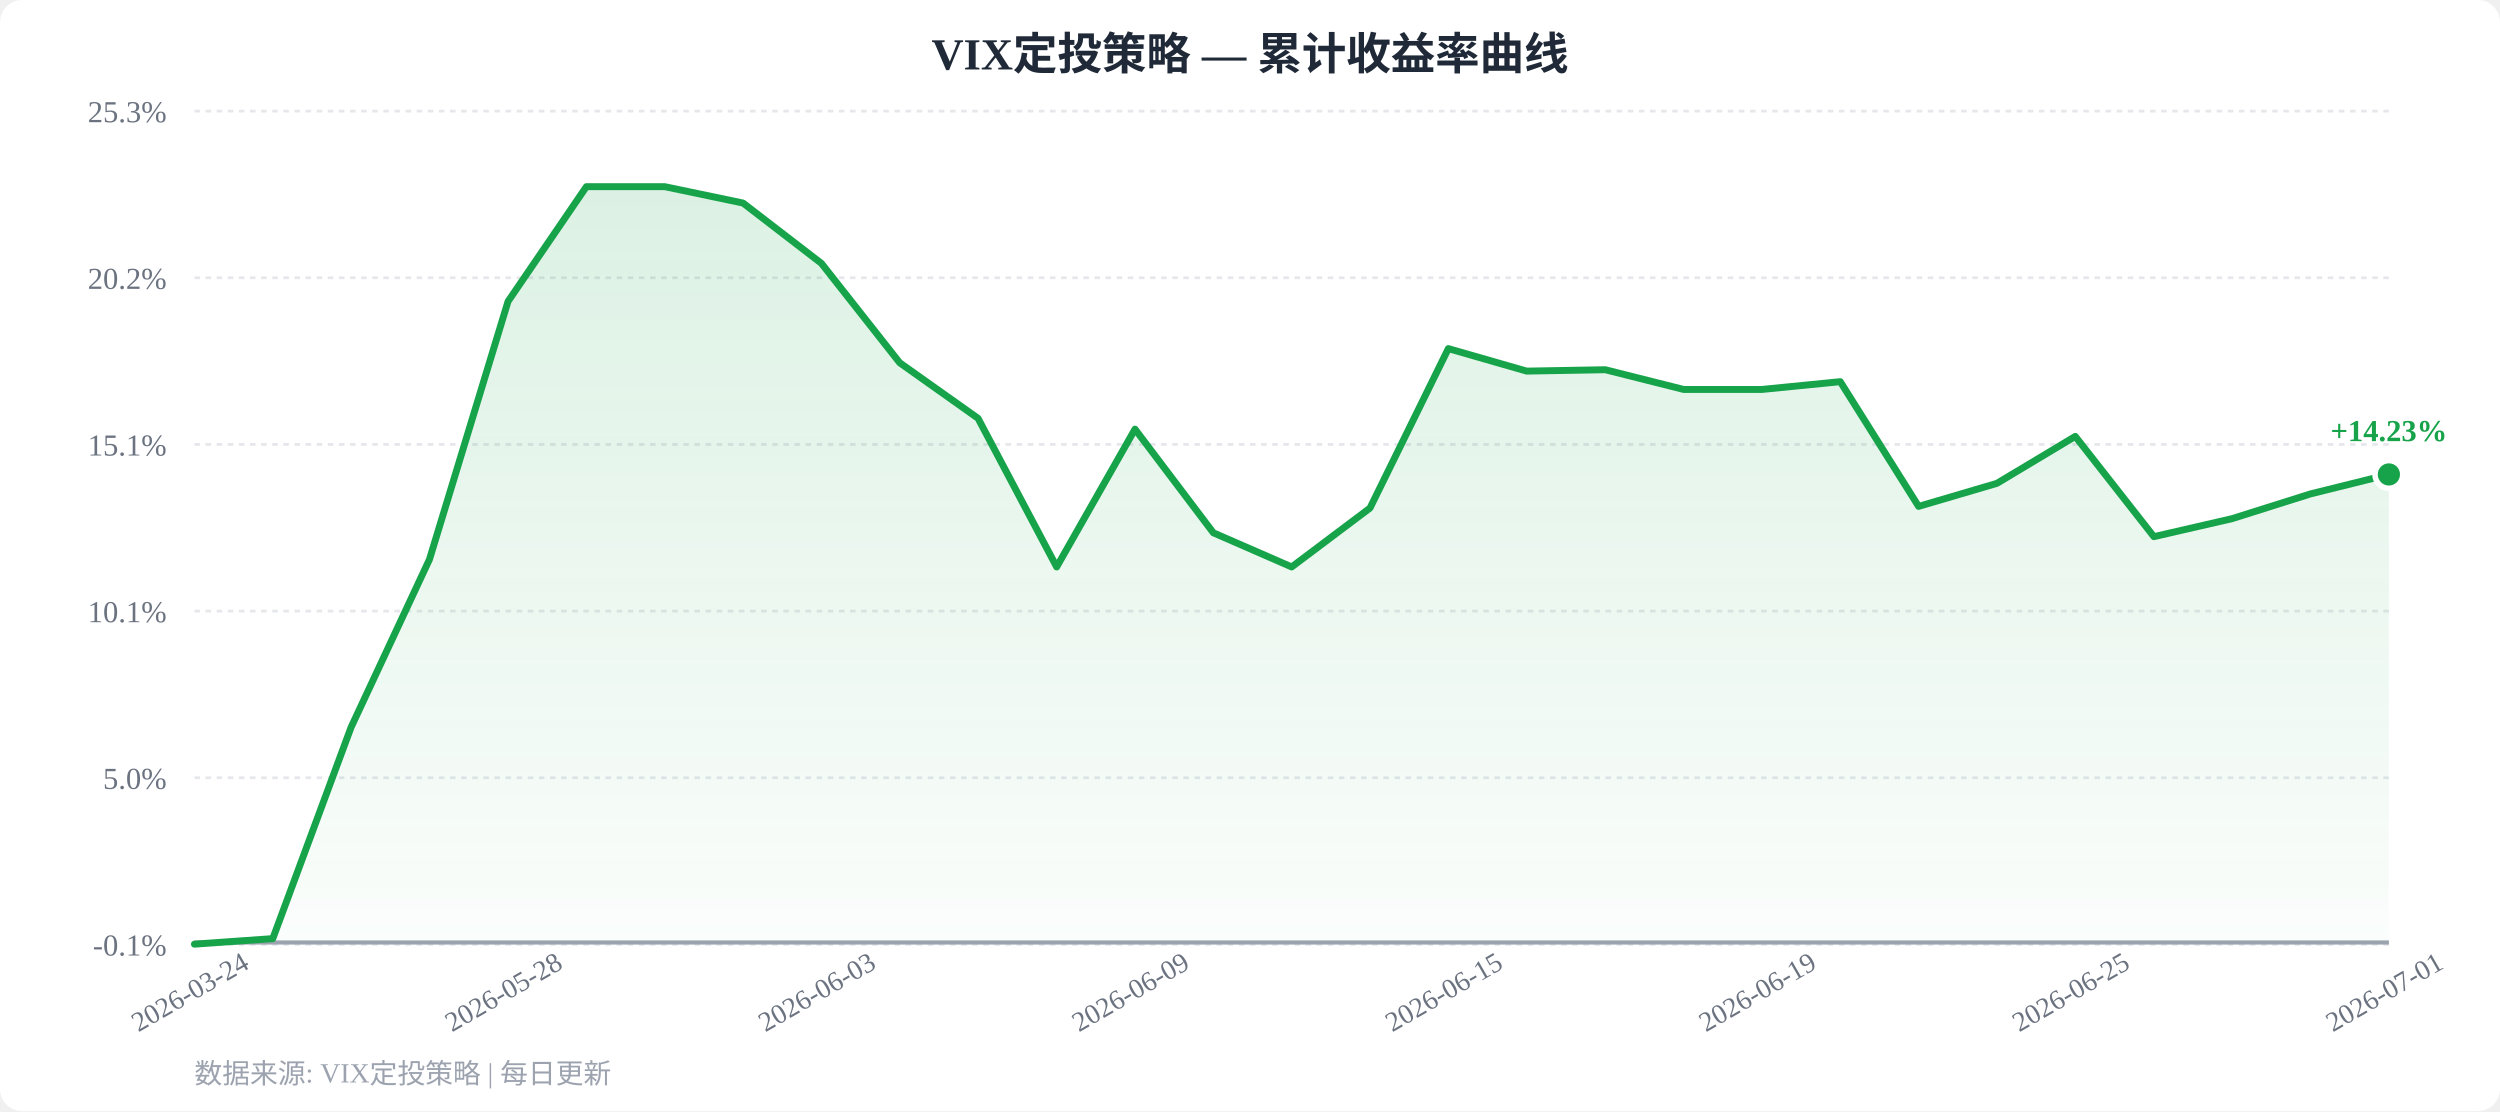
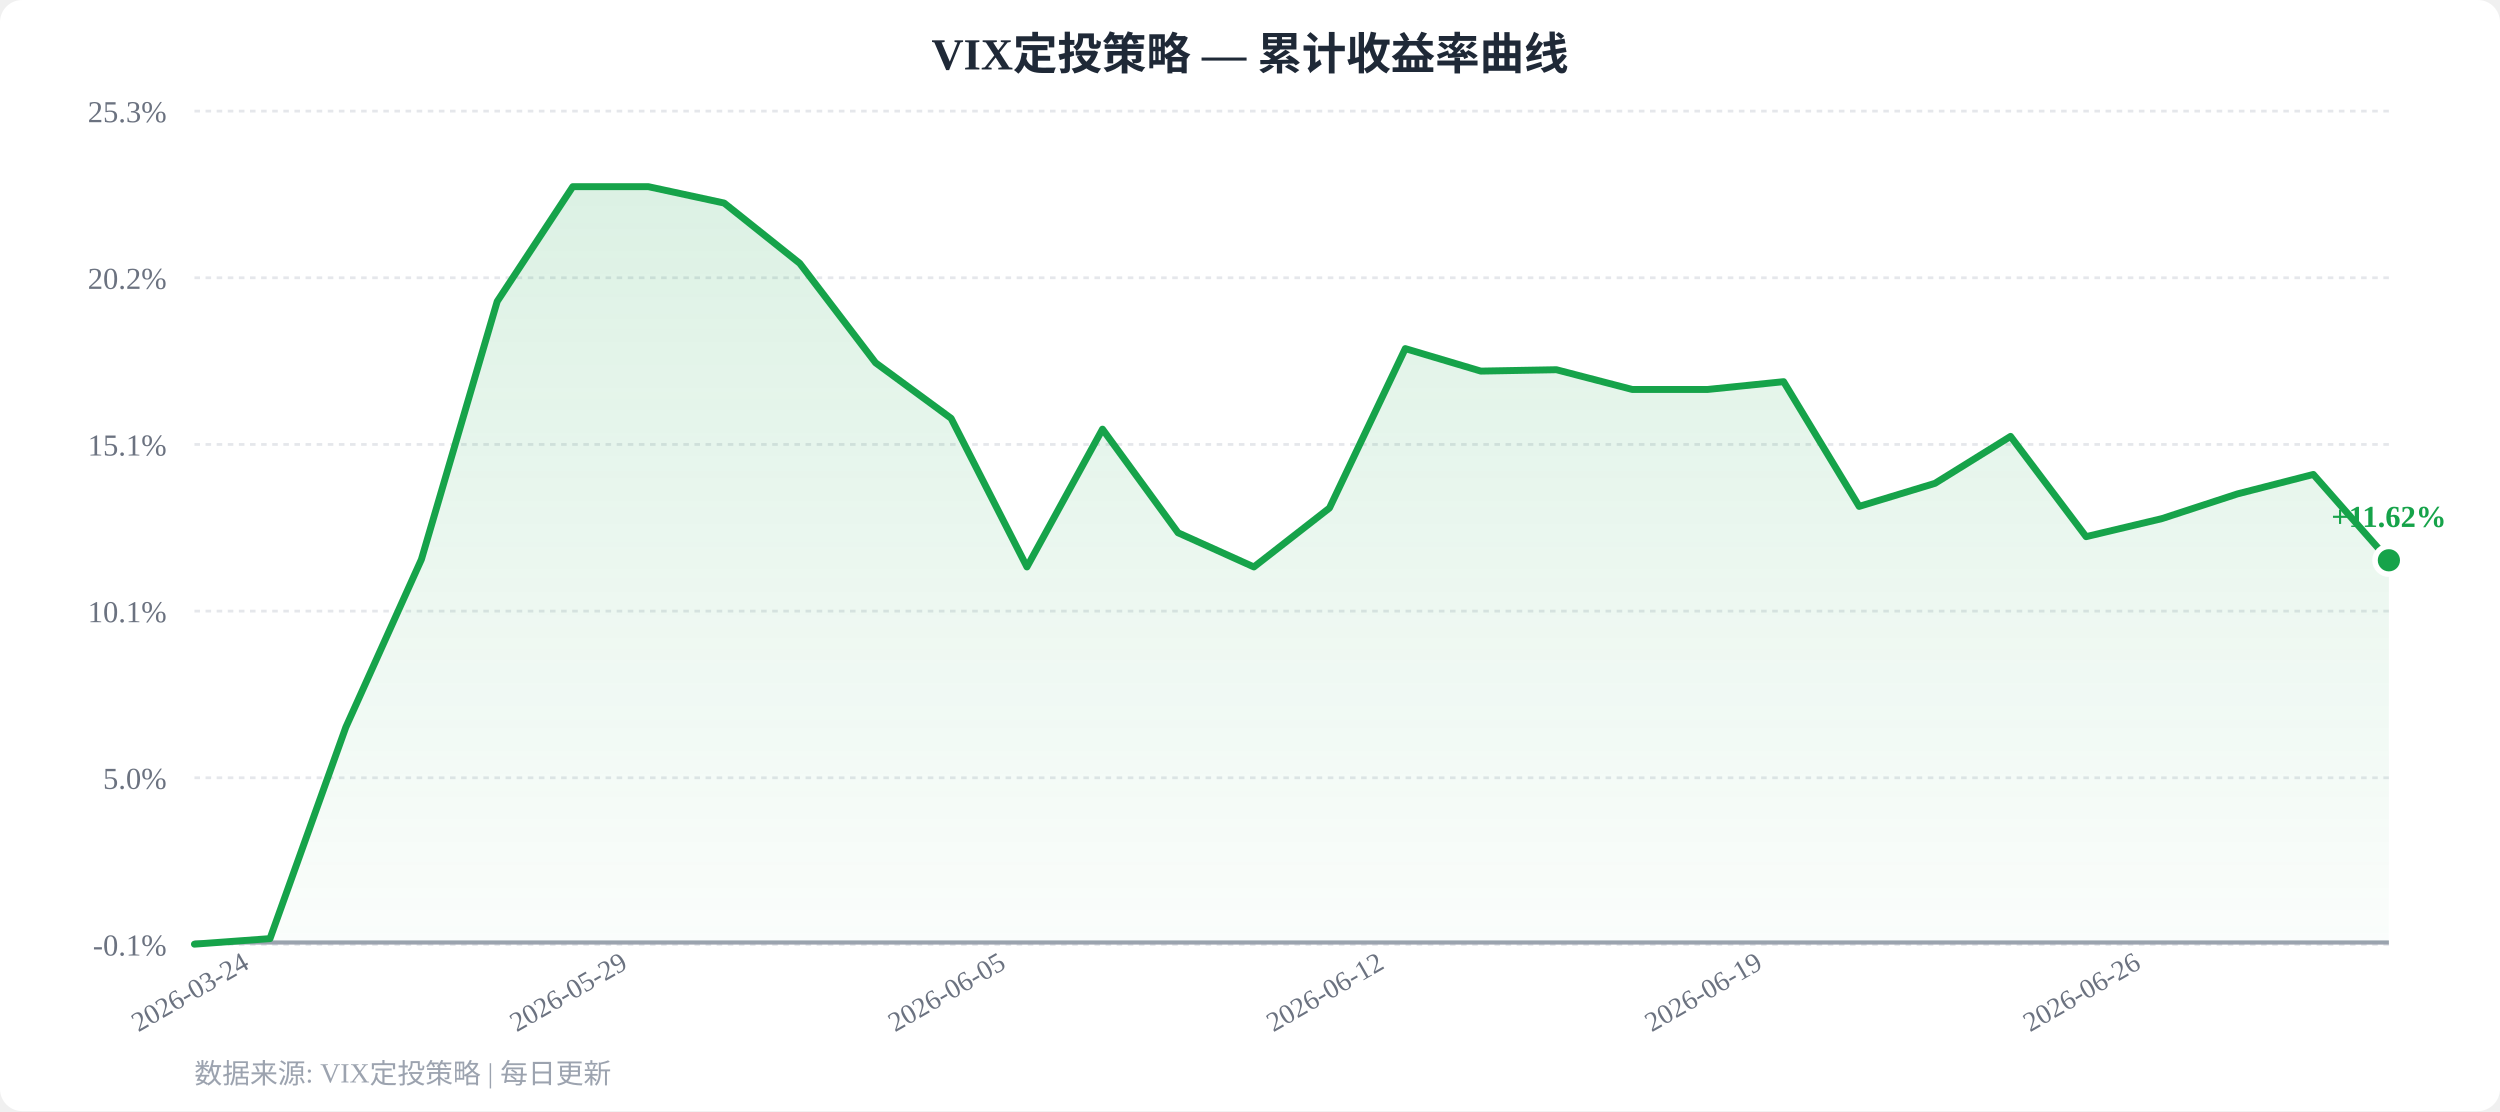
<svg xmlns="http://www.w3.org/2000/svg" viewBox="0 0 900 400" width="100%" height="100%">
  <defs>
    <linearGradient id="areaGradient" x1="0" y1="0" x2="0" y2="1">
      <stop offset="0%" stop-color="#16a34a" stop-opacity="0.15" />
      <stop offset="100%" stop-color="#16a34a" stop-opacity="0.02" />
    </linearGradient>
  </defs>
  <rect width="900" height="400" fill="#ffffff" rx="8" />
  <text x="450.0" y="25" text-anchor="middle" font-size="16" font-weight="bold" fill="#1f2937">VIX定投策略 — 累计收益率曲线</text>
  <line x1="70" y1="340.0" x2="860" y2="340.0" stroke="#e5e7eb" stroke-width="1" stroke-dasharray="2,2" />
  <line x1="70" y1="280.0" x2="860" y2="280.0" stroke="#e5e7eb" stroke-width="1" stroke-dasharray="2,2" />
  <line x1="70" y1="220.0" x2="860" y2="220.0" stroke="#e5e7eb" stroke-width="1" stroke-dasharray="2,2" />
  <line x1="70" y1="160.0" x2="860" y2="160.0" stroke="#e5e7eb" stroke-width="1" stroke-dasharray="2,2" />
  <line x1="70" y1="100.0" x2="860" y2="100.0" stroke="#e5e7eb" stroke-width="1" stroke-dasharray="2,2" />
  <line x1="70" y1="40.0" x2="860" y2="40.0" stroke="#e5e7eb" stroke-width="1" stroke-dasharray="2,2" />
  <line x1="70" y1="339.3" x2="860" y2="339.3" stroke="#9ca3af" stroke-width="1.5" />
-   <path d="M70.0,339.9 L98.2,337.9 L126.4,261.8 L154.6,201.4 L182.9,108.5 L211.1,67.2 L239.3,67.2 L267.5,73.1 L295.7,94.8 L323.9,130.6 L352.1,150.6 L380.4,204.1 L408.6,154.5 L436.8,191.8 L465.0,204.1 L493.2,182.9 L521.4,125.5 L549.6,133.6 L577.9,133.1 L606.1,140.2 L634.3,140.2 L662.5,137.4 L690.7,182.3 L718.9,174.0 L747.1,157.1 L775.4,193.2 L803.6,186.7 L831.8,177.8 L860.0,170.8 L860.0,339.3 L70.0,339.3 Z" fill="url(#areaGradient)" stroke="none" />
-   <path d="M70.0,339.9 L98.2,337.9 L126.4,261.8 L154.6,201.4 L182.9,108.5 L211.1,67.2 L239.3,67.2 L267.5,73.1 L295.7,94.8 L323.9,130.6 L352.1,150.6 L380.4,204.1 L408.6,154.5 L436.8,191.8 L465.0,204.1 L493.2,182.9 L521.4,125.5 L549.6,133.6 L577.9,133.1 L606.1,140.2 L634.3,140.2 L662.5,137.4 L690.7,182.3 L718.9,174.0 L747.1,157.1 L775.4,193.2 L803.6,186.7 L831.8,177.8 L860.0,170.8" fill="none" stroke="#16a34a" stroke-width="2.5" stroke-linejoin="round" stroke-linecap="round" />
-   <circle cx="860.0" cy="170.8" r="5" fill="#16a34a" stroke="#ffffff" stroke-width="2" />
-   <text x="860.0" y="158.8" text-anchor="middle" font-size="11" font-weight="bold" fill="#16a34a">+14.23%</text>
+   <path d="M70.0,339.9 L97.2,337.9 L124.5,261.8 L151.7,201.4 L179.0,108.5 L206.2,67.2 L233.4,67.2 L260.7,73.1 L287.9,94.8 L315.2,130.6 L342.4,150.6 L369.7,204.1 L396.9,154.5 L424.1,191.8 L451.4,204.1 L478.6,182.9 L505.9,125.5 L533.1,133.6 L560.3,133.1 L587.6,140.2 L614.8,140.2 L642.1,137.4 L669.3,182.3 L696.6,174.0 L723.8,157.1 L751.0,193.2 L778.3,186.7 L805.5,177.8 L832.8,170.8 L860.0,201.7 L860.0,339.3 L70.0,339.3 Z" fill="url(#areaGradient)" stroke="none" />
+   <path d="M70.0,339.9 L97.2,337.9 L124.5,261.8 L151.7,201.4 L179.0,108.5 L206.2,67.2 L233.4,67.2 L260.7,73.1 L287.9,94.8 L315.2,130.6 L342.4,150.6 L369.7,204.1 L396.9,154.5 L424.1,191.8 L451.4,204.1 L478.6,182.9 L505.9,125.5 L533.1,133.6 L560.3,133.1 L587.6,140.2 L614.8,140.2 L642.1,137.4 L669.3,182.3 L696.6,174.0 L723.8,157.1 L751.0,193.2 L778.3,186.7 L805.5,177.8 L832.8,170.8 L860.0,201.7" fill="none" stroke="#16a34a" stroke-width="2.5" stroke-linejoin="round" stroke-linecap="round" />
+   <circle cx="860.0" cy="201.7" r="5" fill="#16a34a" stroke="#ffffff" stroke-width="2" />
+   <text x="860.0" y="189.7" text-anchor="middle" font-size="11" font-weight="bold" fill="#16a34a">+11.62%</text>
  <text x="60" y="344.0" text-anchor="end" font-size="11" fill="#6b7280">-0.1%</text>
  <text x="60" y="284.0" text-anchor="end" font-size="11" fill="#6b7280">5.0%</text>
  <text x="60" y="224.0" text-anchor="end" font-size="11" fill="#6b7280">10.1%</text>
  <text x="60" y="164.0" text-anchor="end" font-size="11" fill="#6b7280">15.1%</text>
  <text x="60" y="104.0" text-anchor="end" font-size="11" fill="#6b7280">20.2%</text>
  <text x="60" y="44.0" text-anchor="end" font-size="11" fill="#6b7280">25.3%</text>
  <text x="70.0" y="360" text-anchor="middle" font-size="10" fill="#6b7280" transform="rotate(-30 70.0,360)">2026-03-24</text>
-   <text x="182.9" y="360" text-anchor="middle" font-size="10" fill="#6b7280" transform="rotate(-30 182.9,360)">2026-05-28</text>
-   <text x="295.7" y="360" text-anchor="middle" font-size="10" fill="#6b7280" transform="rotate(-30 295.7,360)">2026-06-03</text>
-   <text x="408.6" y="360" text-anchor="middle" font-size="10" fill="#6b7280" transform="rotate(-30 408.6,360)">2026-06-09</text>
-   <text x="521.4" y="360" text-anchor="middle" font-size="10" fill="#6b7280" transform="rotate(-30 521.4,360)">2026-06-15</text>
-   <text x="634.3" y="360" text-anchor="middle" font-size="10" fill="#6b7280" transform="rotate(-30 634.3,360)">2026-06-19</text>
-   <text x="747.1" y="360" text-anchor="middle" font-size="10" fill="#6b7280" transform="rotate(-30 747.1,360)">2026-06-25</text>
-   <text x="860.0" y="360" text-anchor="middle" font-size="10" fill="#6b7280" transform="rotate(-30 860.0,360)">2026-07-01</text>
+   <text x="206.2" y="360" text-anchor="middle" font-size="10" fill="#6b7280" transform="rotate(-30 206.2,360)">2026-05-29</text>
+   <text x="342.4" y="360" text-anchor="middle" font-size="10" fill="#6b7280" transform="rotate(-30 342.4,360)">2026-06-05</text>
+   <text x="478.6" y="360" text-anchor="middle" font-size="10" fill="#6b7280" transform="rotate(-30 478.6,360)">2026-06-12</text>
+   <text x="614.8" y="360" text-anchor="middle" font-size="10" fill="#6b7280" transform="rotate(-30 614.8,360)">2026-06-19</text>
+   <text x="751.0" y="360" text-anchor="middle" font-size="10" fill="#6b7280" transform="rotate(-30 751.0,360)">2026-06-26</text>
  <text x="70" y="390" font-size="10" fill="#9ca3af">数据来源: VIX定投策略 | 每日更新</text>
</svg>
